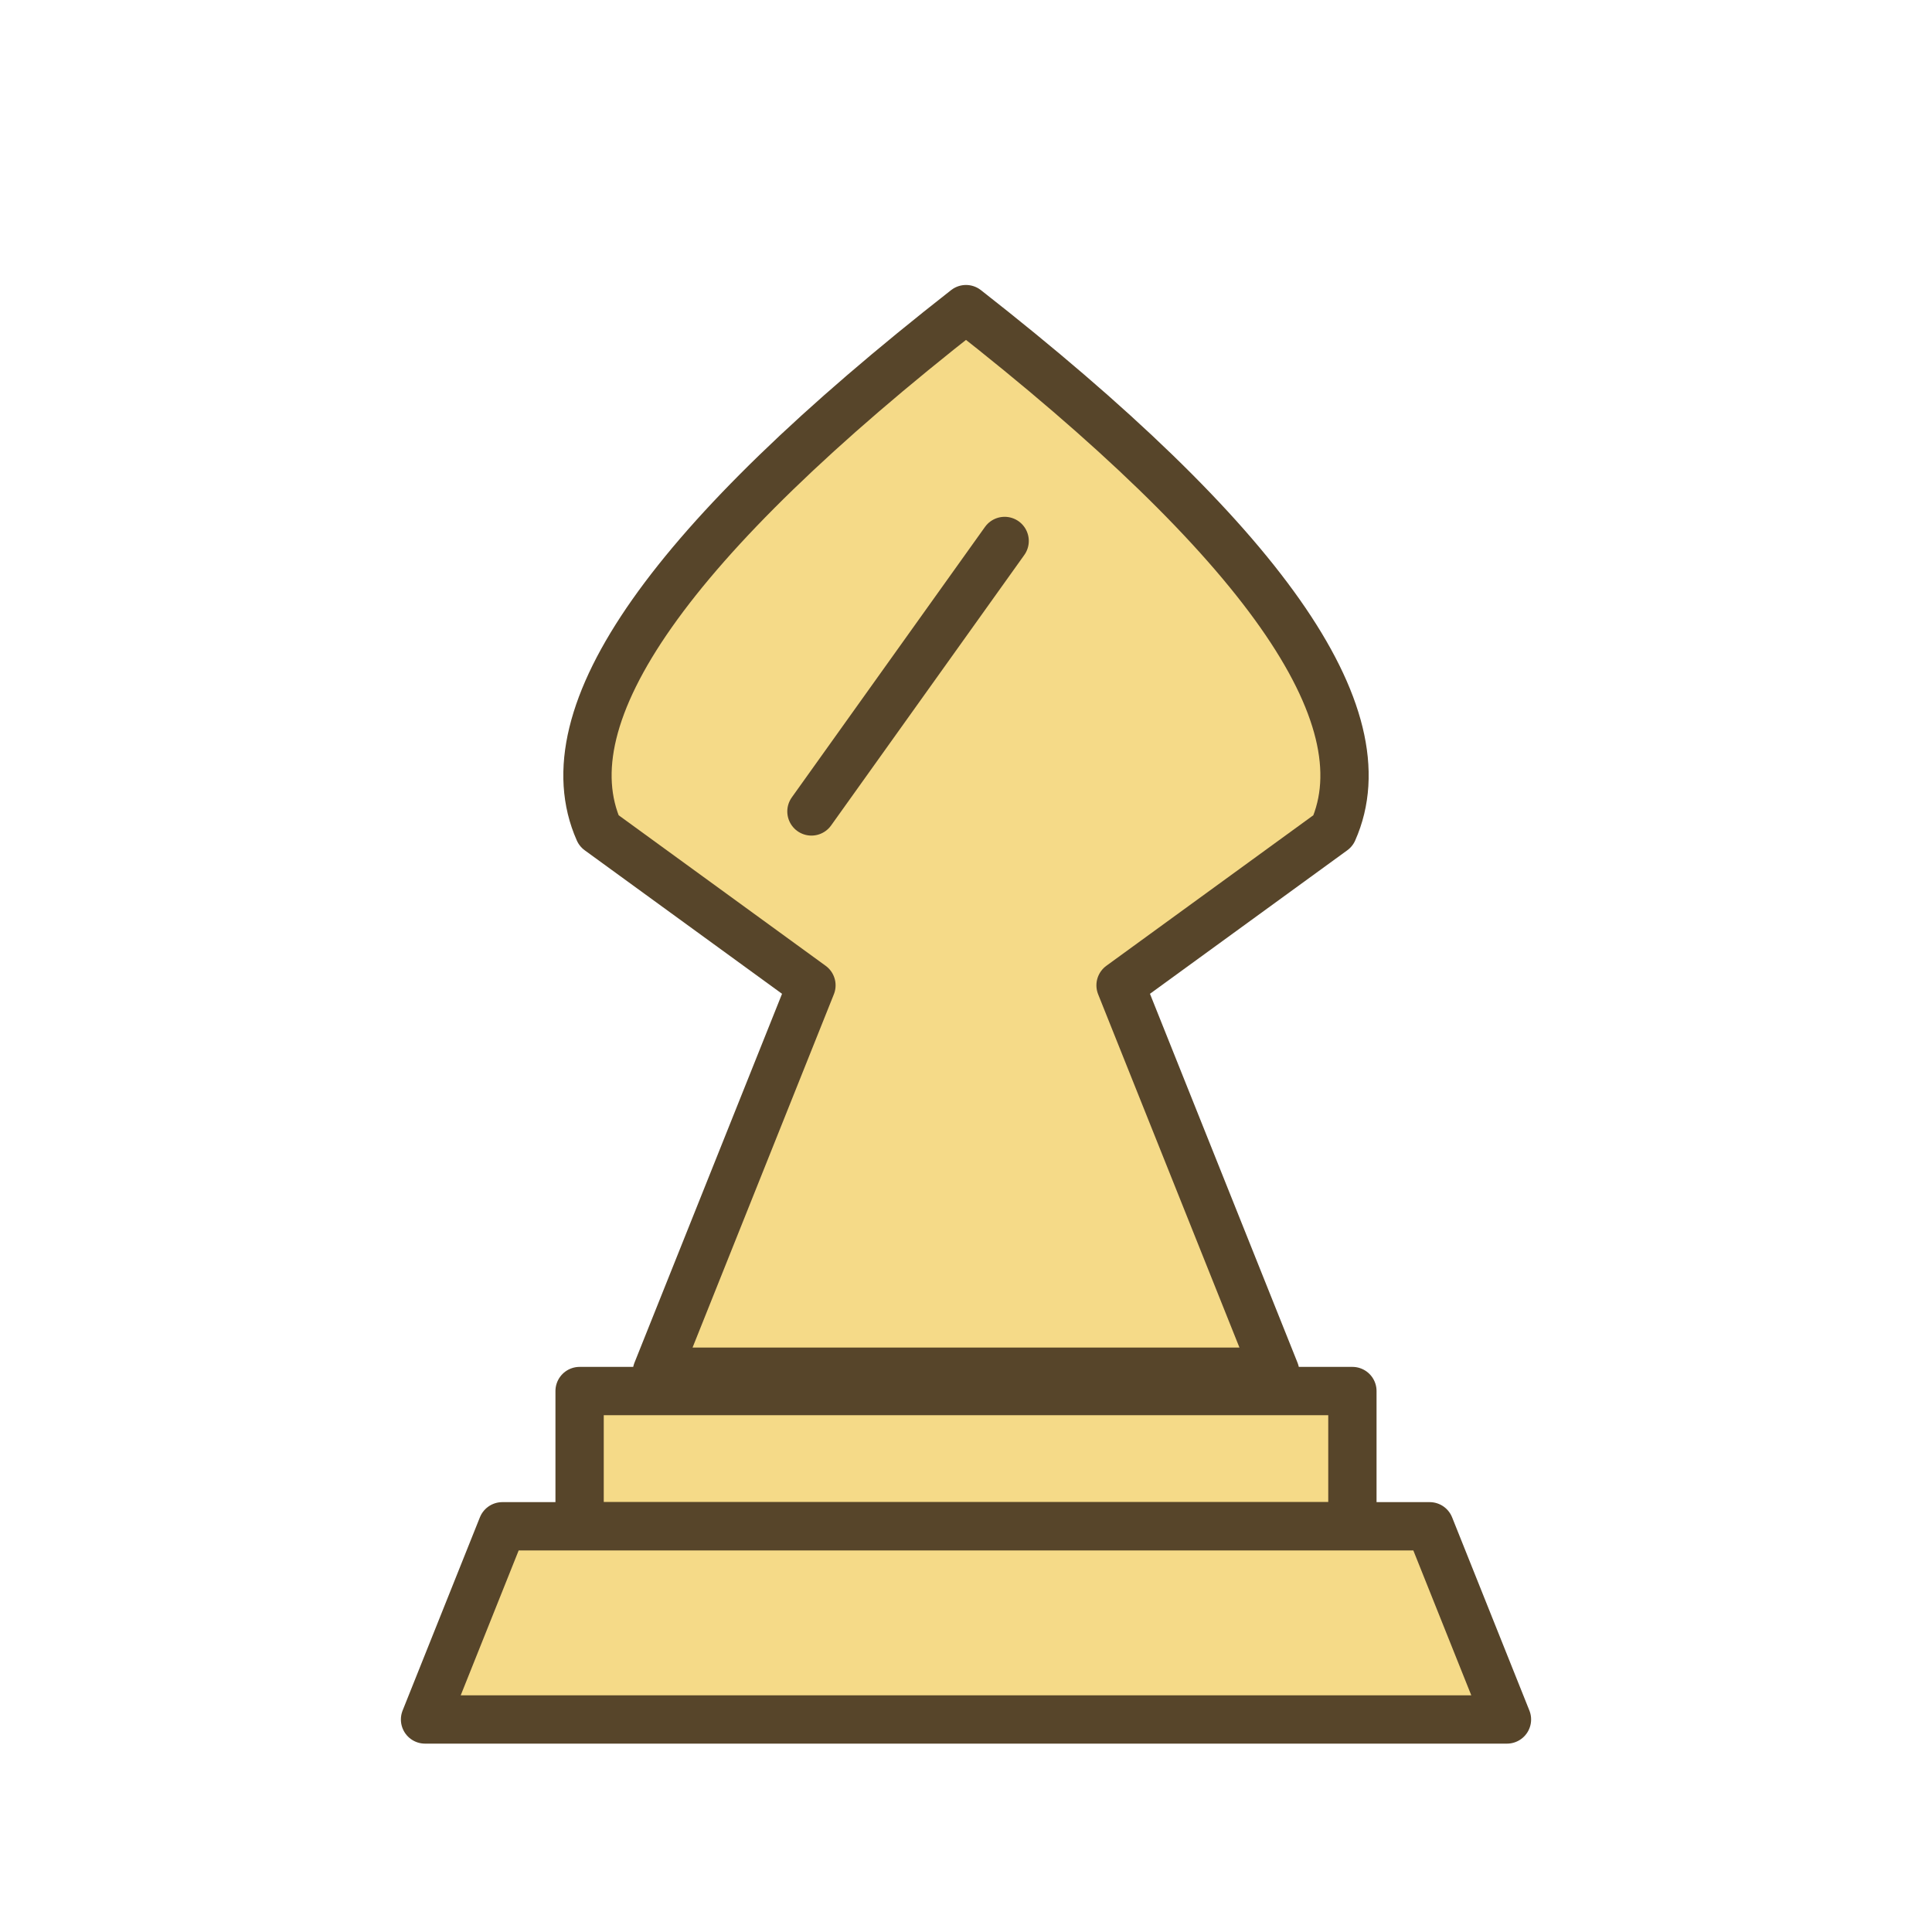
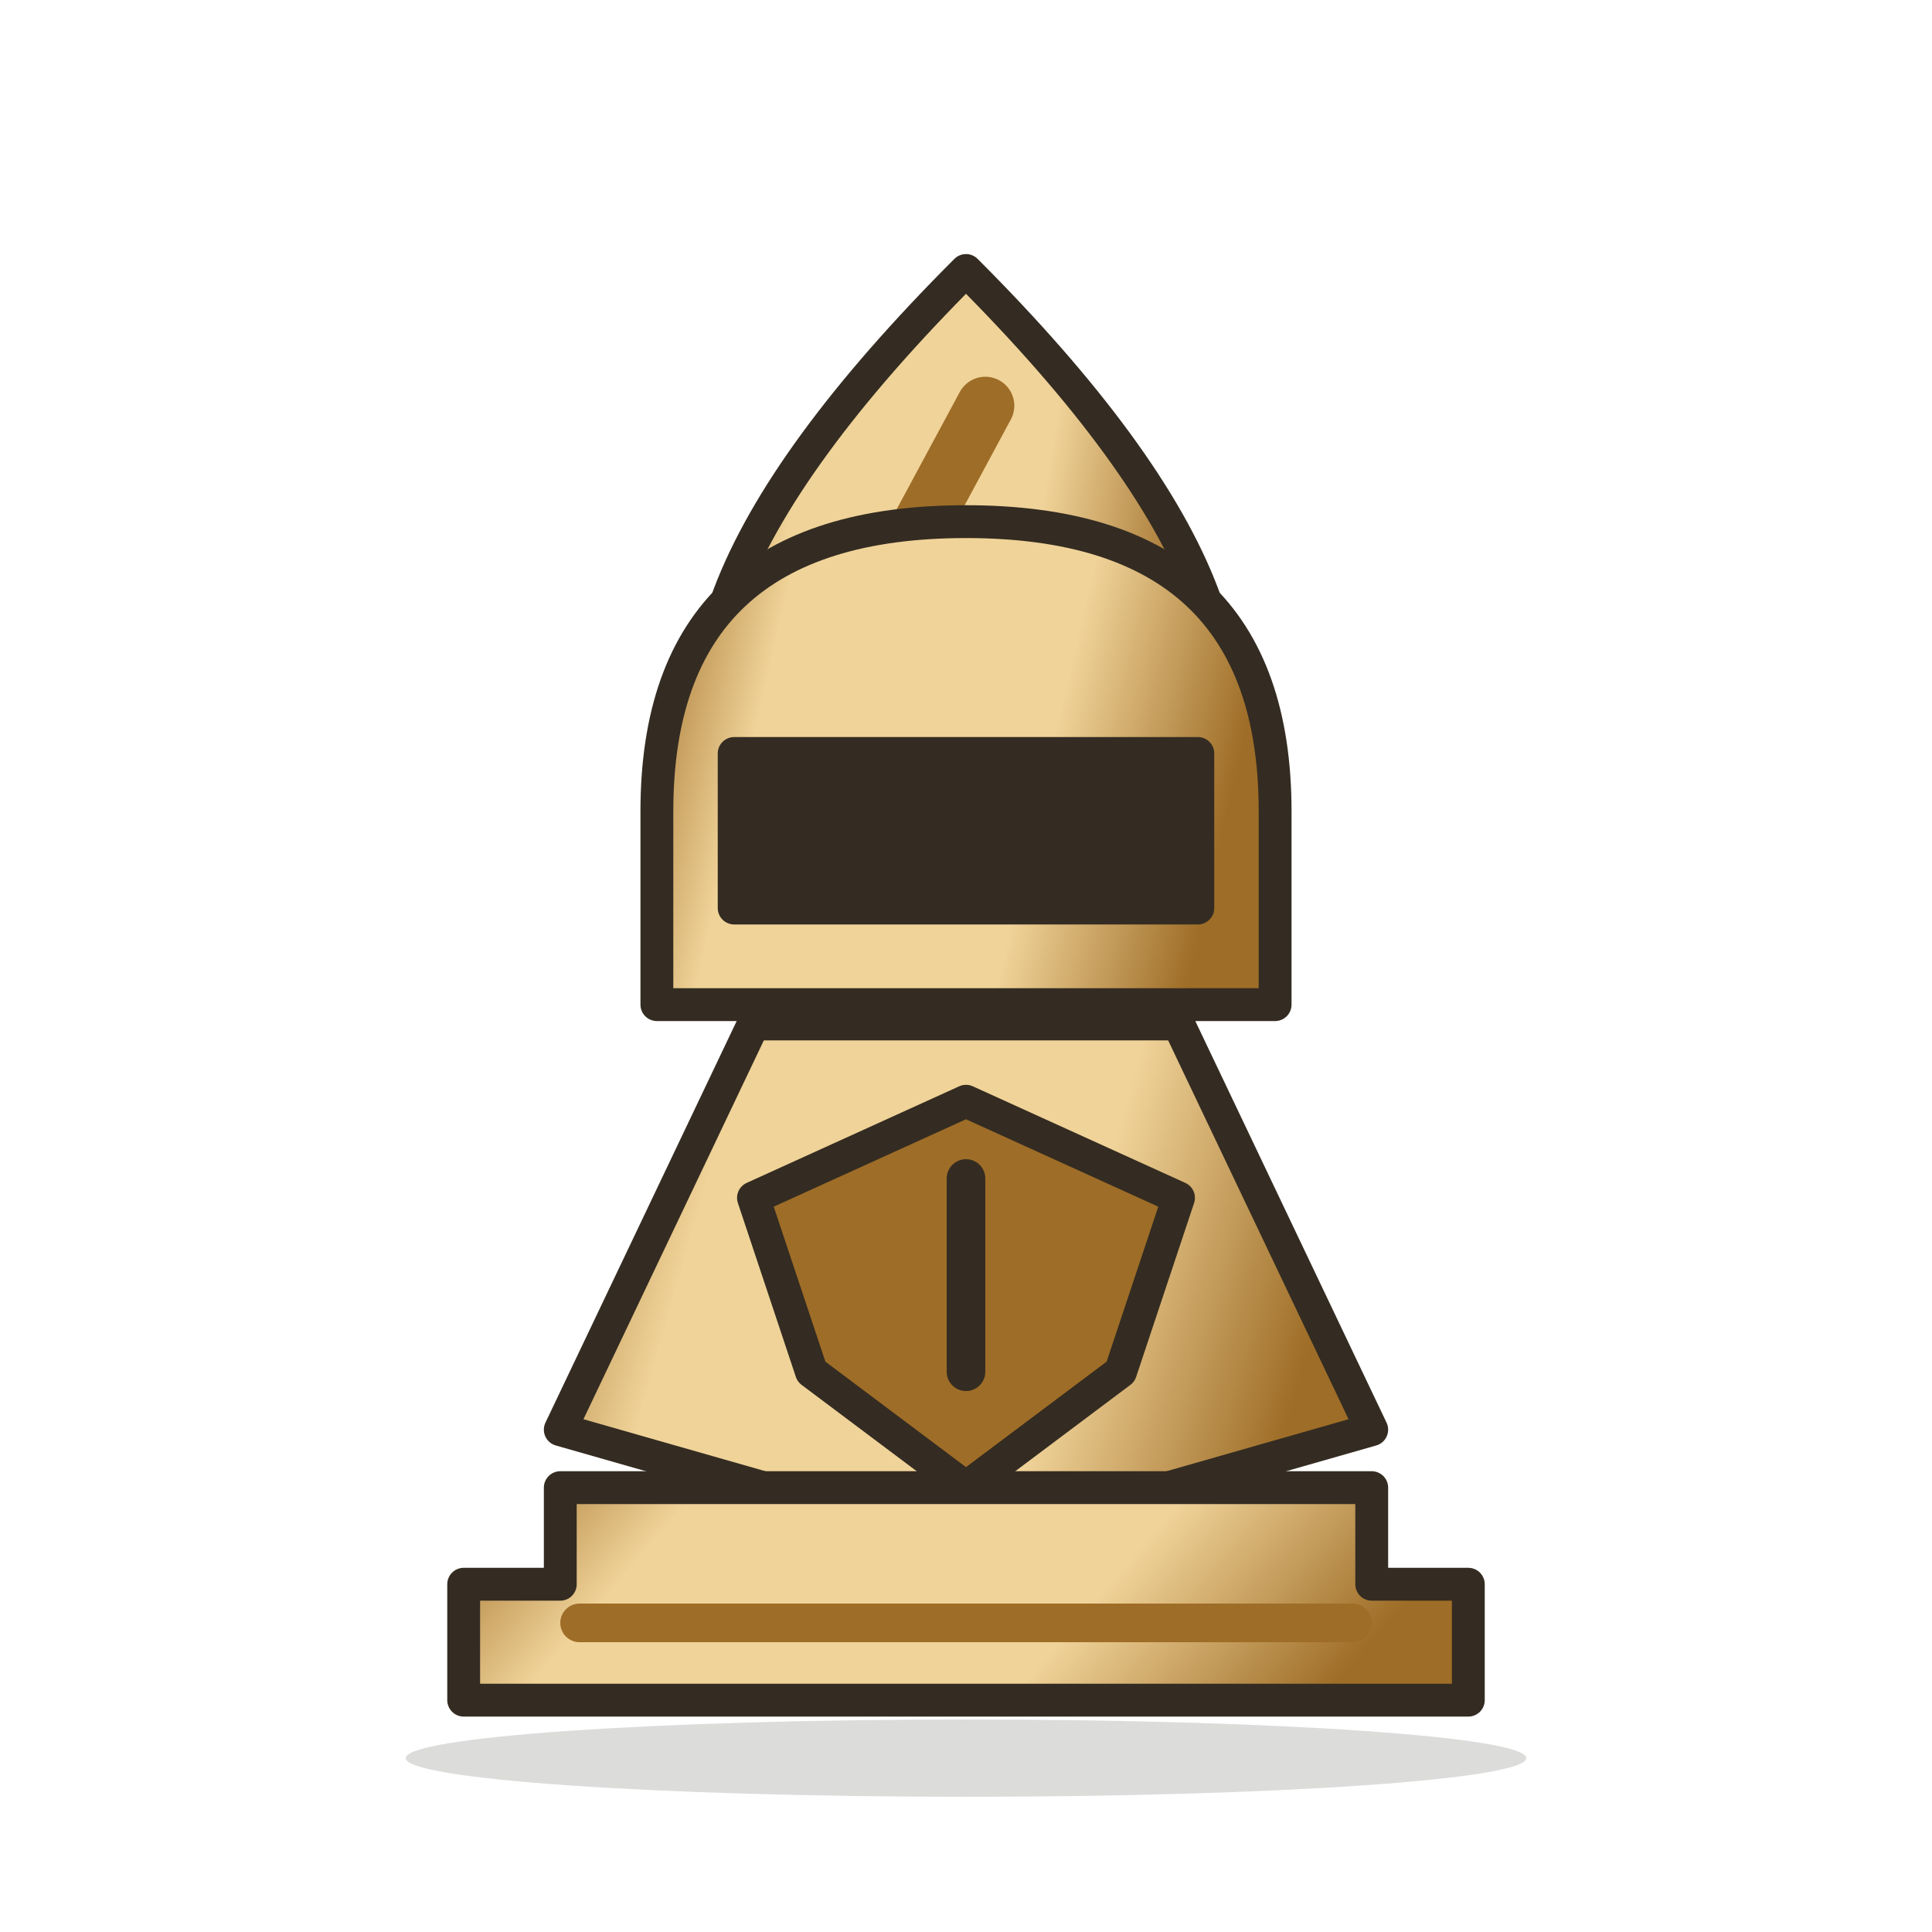
<svg xmlns="http://www.w3.org/2000/svg" viewBox="0 0 100 100">
-   <g fill="#f5da88" stroke="#57452a" stroke-width="2.5" stroke-linejoin="round" stroke-linecap="round">
-     <path d="M50 16Q73 34 69 43L58 51l8 20H34l8-20-11-8Q27 34 50 16Z" />
-     <path d="M52 28l-10 14" fill="none" />
-     <path d="M30 72h40v7H30Z" />
-     <path d="M26 79h48l4 10H22Z" />
+   <defs>
+     <linearGradient id="material" x2="1" y2=".18">
+       <stop stop-color="#9e6d27" />
+       <stop offset=".23" stop-color="#f0d399" />
+       <stop offset=".7" stop-color="#f0d399" />
+       <stop offset="1" stop-color="#9e6d27" />
+     </linearGradient>
+   </defs>
+   <ellipse cx="50" cy="91" rx="29" ry="2" fill="#14130f" opacity=".15" />
+   <g stroke="#342c22" stroke-width="1.7" stroke-linejoin="round" stroke-linecap="round">
+     <path d="M50 14Q69 33 61 43H39Q31 33 50 14Z" fill="url(#material)" />
+     <path d="M51 21l-7 13" fill="none" stroke="#9e6d27" stroke-width="3" />
+     <path d="M34 42Q34 27 50 27Q66 27 66 42V52H34Z" fill="url(#material)" />
+     <path d="M38 39h24v8H38Z" fill="#342c22" />
+     <path d="M39 53L29 74L50 80L71 74L61 53Z" fill="url(#material)" />
+     <path d="M50 57l11 5-3 9-8 6-8-6-3-9Z" fill="#9e6d27" />
+     <path d="M50 61v10" fill="none" stroke="#342c22" stroke-width="2" />
+     <path d="M29 77H71V82H76V88H24V82H29Z" fill="url(#material)" />
+     <path d="M30 84h40" fill="none" stroke="#9e6d27" stroke-width="2" />
  </g>
</svg>
